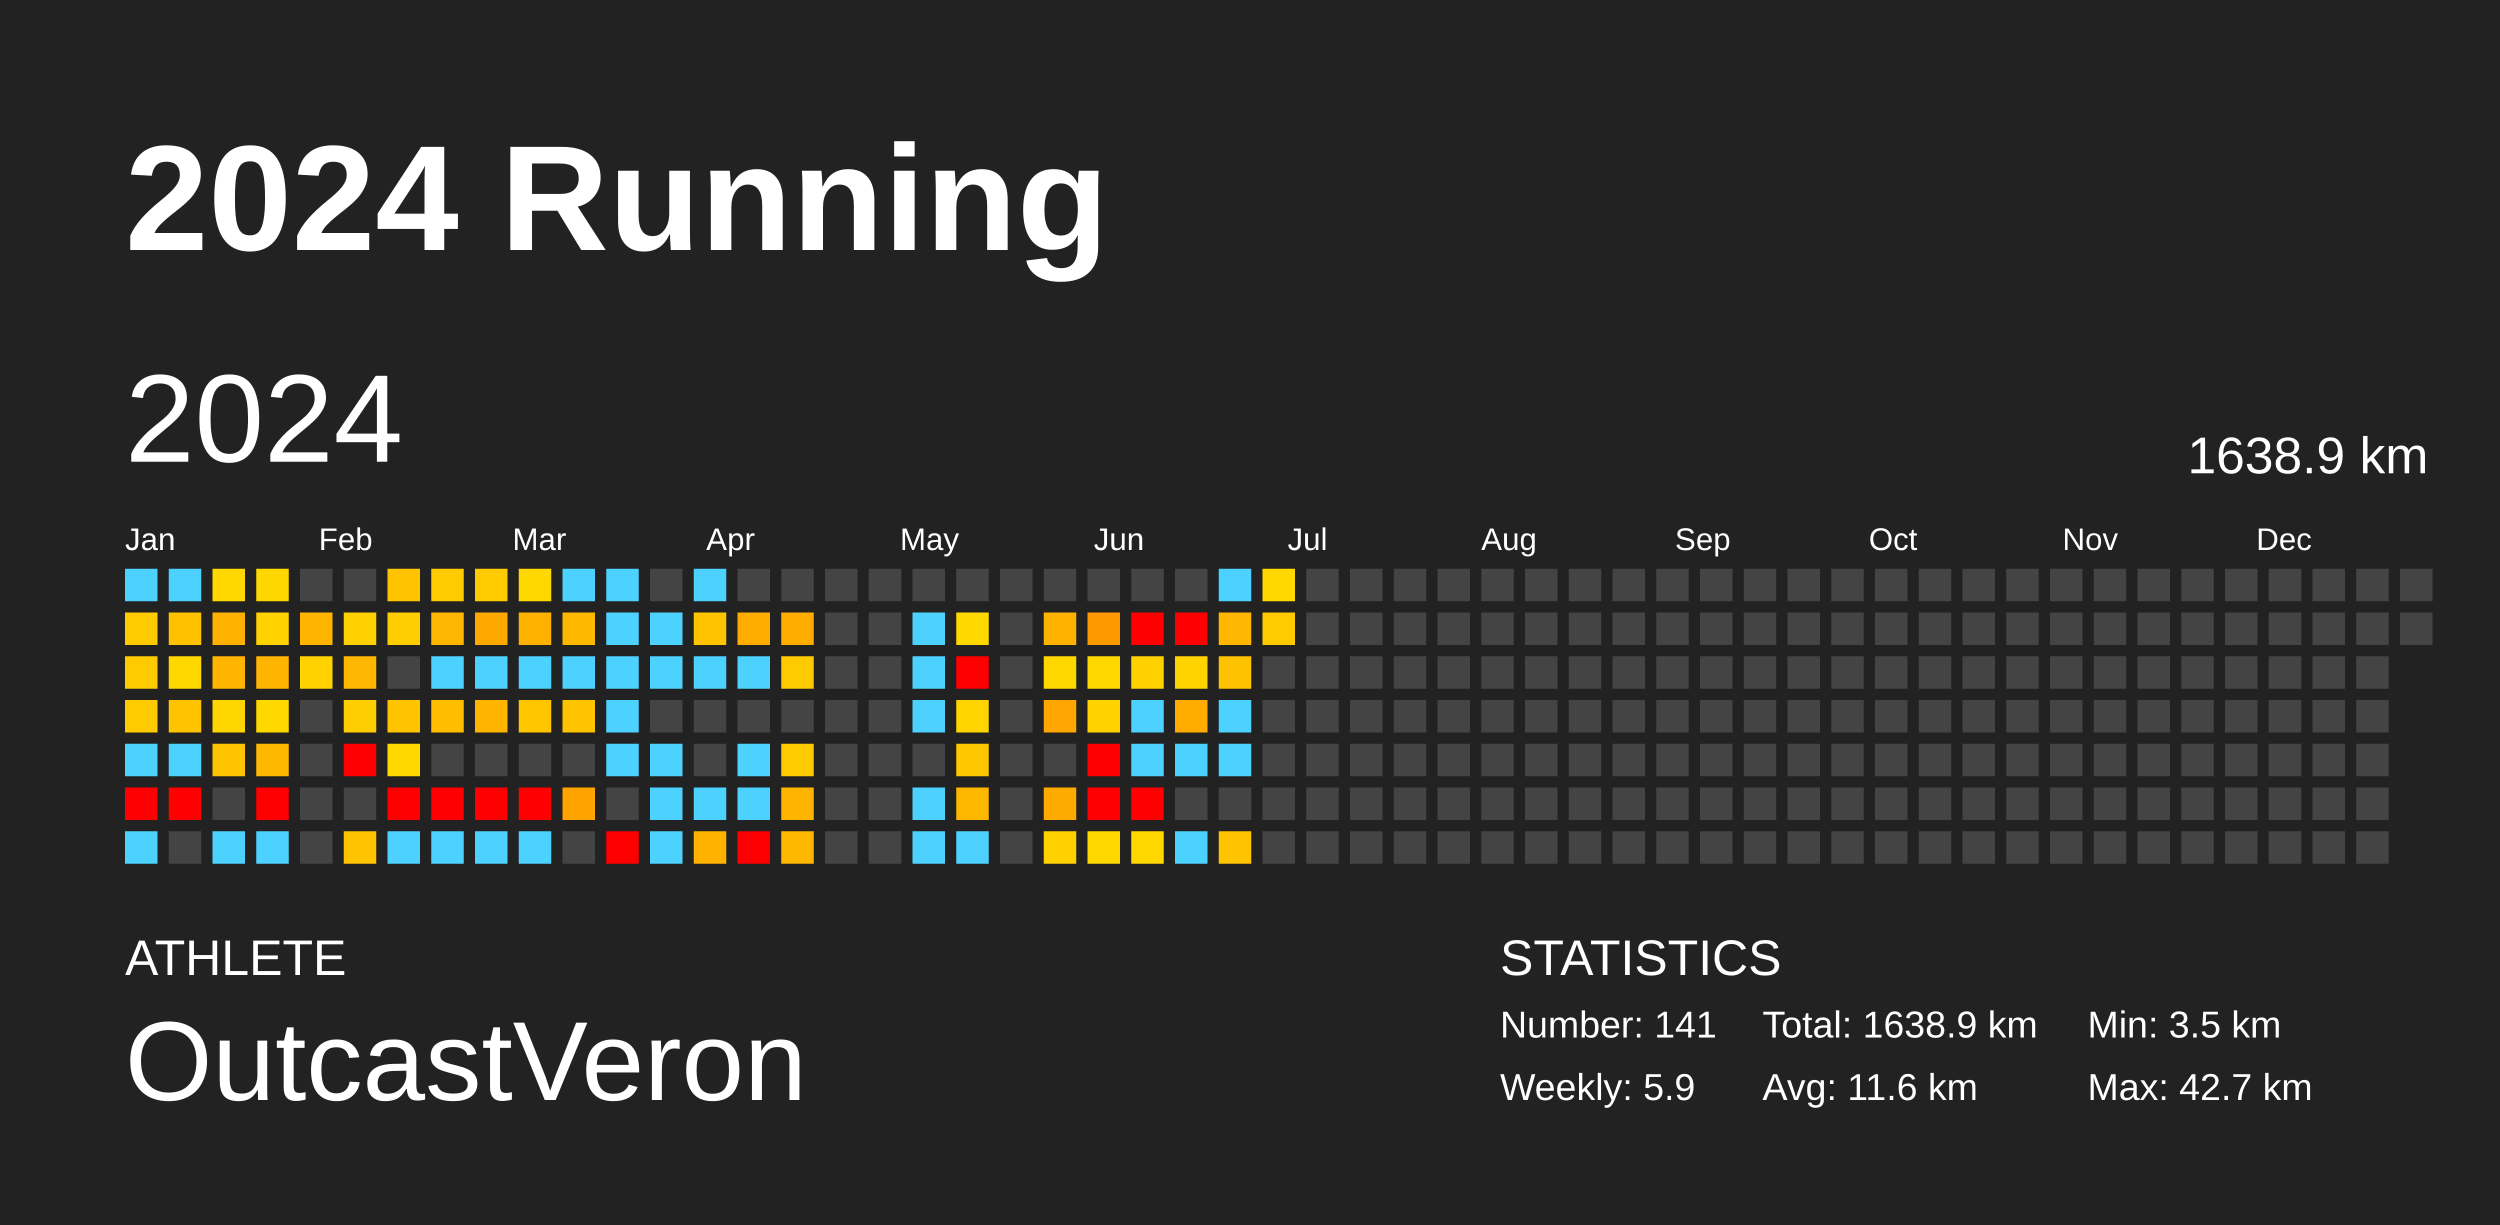
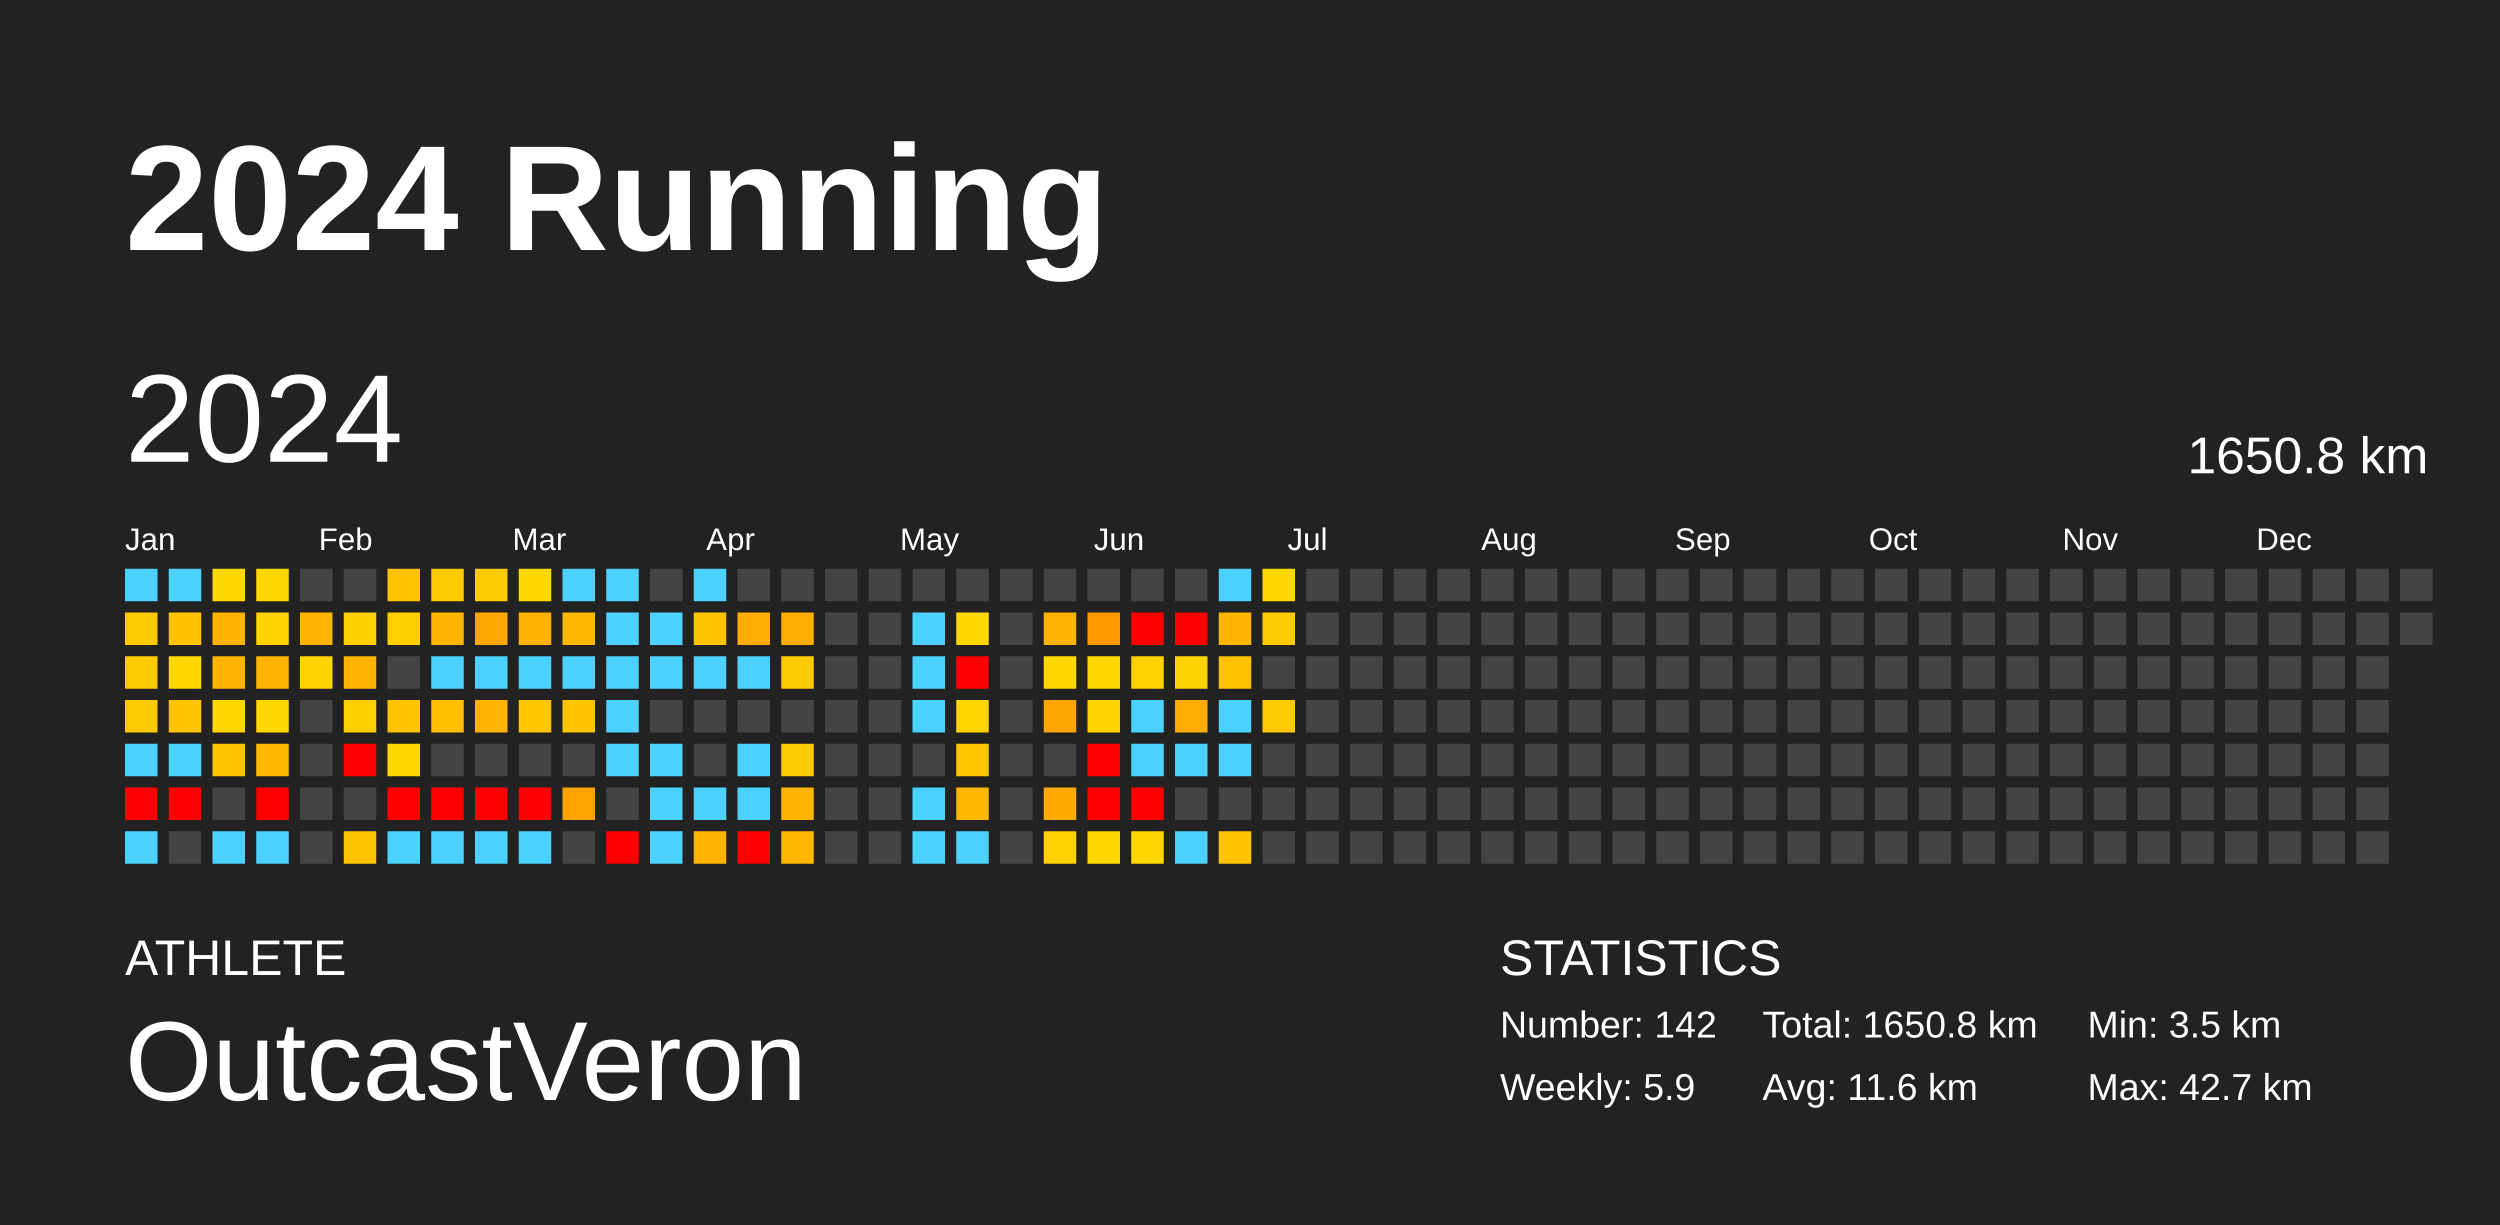
<svg xmlns="http://www.w3.org/2000/svg" baseProfile="full" height="98mm" version="1.1" viewBox="0,0,200,98" width="200mm">
  <defs />
  <rect fill="#222222" height="98" width="200" x="0" y="0" />
  <text fill="#FFFFFF" style="font-size:12px; font-family:Arial; font-weight:bold;" x="10" y="20">2024 Running</text>
  <text fill="#FFFFFF" style="font-size:4px; font-family:Arial" x="10" y="78">ATHLETE</text>
  <text fill="#FFFFFF" style="font-size:9px; font-family:Arial" x="10" y="88">OutcastVeron</text>
  <text fill="#FFFFFF" style="font-size:4px; font-family:Arial" x="120" y="78">STATISTICS</text>
-   <text fill="#FFFFFF" style="font-size:3px; font-family:Arial" x="120" y="83">Number: 141</text>
+   <text fill="#FFFFFF" style="font-size:3px; font-family:Arial" x="120" y="83">Number: 142</text>
  <text fill="#FFFFFF" style="font-size:3px; font-family:Arial" x="120" y="88">Weekly: 5.9</text>
-   <text fill="#FFFFFF" style="font-size:3px; font-family:Arial" x="141" y="83">Total: 1638.9 km</text>
+   <text fill="#FFFFFF" style="font-size:3px; font-family:Arial" x="141" y="83">Total: 1650.8 km</text>
  <text fill="#FFFFFF" style="font-size:3px; font-family:Arial" x="141" y="88">Avg: 11.6 km</text>
  <text fill="#FFFFFF" style="font-size:3px; font-family:Arial" x="167" y="83">Min: 3.5 km</text>
  <text fill="#FFFFFF" style="font-size:3px; font-family:Arial" x="167" y="88">Max: 42.7 km</text>
  <text dominant-baseline="hanging" fill="#FFFFFF" style="font-size:10.0px; font-family:Arial;" x="10" y="30">2024</text>
-   <text dominant-baseline="hanging" fill="#FFFFFF" style="font-size:4.125px; font-family:Arial;" x="175" y="35">1638.9 km</text>
+   <text dominant-baseline="hanging" fill="#FFFFFF" style="font-size:4.125px; font-family:Arial;" x="175" y="35">1650.8 km</text>
  <text fill="#FFFFFF" style="font-size:2.5px; font-family:Arial" x="10.0" y="44">Jan</text>
  <text fill="#FFFFFF" style="font-size:2.5px; font-family:Arial" x="25.5" y="44">Feb</text>
  <text fill="#FFFFFF" style="font-size:2.5px; font-family:Arial" x="41.0" y="44">Mar</text>
  <text fill="#FFFFFF" style="font-size:2.5px; font-family:Arial" x="56.5" y="44">Apr</text>
  <text fill="#FFFFFF" style="font-size:2.5px; font-family:Arial" x="72.0" y="44">May</text>
  <text fill="#FFFFFF" style="font-size:2.5px; font-family:Arial" x="87.5" y="44">Jun</text>
  <text fill="#FFFFFF" style="font-size:2.5px; font-family:Arial" x="103.0" y="44">Jul</text>
  <text fill="#FFFFFF" style="font-size:2.5px; font-family:Arial" x="118.5" y="44">Aug</text>
  <text fill="#FFFFFF" style="font-size:2.5px; font-family:Arial" x="134.0" y="44">Sep</text>
  <text fill="#FFFFFF" style="font-size:2.5px; font-family:Arial" x="149.5" y="44">Oct</text>
  <text fill="#FFFFFF" style="font-size:2.5px; font-family:Arial" x="165.0" y="44">Nov</text>
  <text fill="#FFFFFF" style="font-size:2.5px; font-family:Arial" x="180.5" y="44">Dec</text>
  <rect fill="#4dd2ff" height="2.6" width="2.6" x="10.0" y="45.5" />
  <rect fill="#ffcb00" height="2.6" width="2.6" x="10.0" y="49.0" />
  <rect fill="#ffcb00" height="2.6" width="2.6" x="10.0" y="52.5" />
  <rect fill="#ffcb00" height="2.6" width="2.6" x="10.0" y="56.0" />
  <rect fill="#4dd2ff" height="2.6" width="2.6" x="10.0" y="59.5" />
  <rect fill="red" height="2.6" width="2.6" x="10.0" y="63.0" />
  <rect fill="#4dd2ff" height="2.6" width="2.6" x="10.0" y="66.5" />
  <rect fill="#4dd2ff" height="2.6" width="2.6" x="13.5" y="45.5" />
  <rect fill="#ffc100" height="2.6" width="2.6" x="13.5" y="49.0" />
  <rect fill="#ffd800" height="2.6" width="2.6" x="13.5" y="52.5" />
  <rect fill="#ffc300" height="2.6" width="2.6" x="13.5" y="56.0" />
  <rect fill="#4dd2ff" height="2.6" width="2.6" x="13.5" y="59.5" />
  <rect fill="red" height="2.6" width="2.6" x="13.5" y="63.0" />
  <rect fill="#444444" height="2.6" width="2.6" x="13.5" y="66.5" />
  <rect fill="#ffd800" height="2.6" width="2.6" x="17.0" y="45.5" />
  <rect fill="#ffb100" height="2.6" width="2.6" x="17.0" y="49.0" />
  <rect fill="#ffb500" height="2.6" width="2.6" x="17.0" y="52.5" />
  <rect fill="#ffd700" height="2.6" width="2.6" x="17.0" y="56.0" />
  <rect fill="#ffc400" height="2.6" width="2.6" x="17.0" y="59.5" />
  <rect fill="#444444" height="2.6" width="2.6" x="17.0" y="63.0" />
  <rect fill="#4dd2ff" height="2.6" width="2.6" x="17.0" y="66.5" />
  <rect fill="#ffd700" height="2.6" width="2.6" x="20.5" y="45.5" />
  <rect fill="#ffd200" height="2.6" width="2.6" x="20.5" y="49.0" />
  <rect fill="#ffb500" height="2.6" width="2.6" x="20.5" y="52.5" />
  <rect fill="#ffd800" height="2.6" width="2.6" x="20.5" y="56.0" />
  <rect fill="#ffb800" height="2.6" width="2.6" x="20.5" y="59.5" />
  <rect fill="red" height="2.6" width="2.6" x="20.5" y="63.0" />
  <rect fill="#4dd2ff" height="2.6" width="2.6" x="20.5" y="66.5" />
  <rect fill="#444444" height="2.6" width="2.6" x="24.0" y="45.5" />
  <rect fill="#ffb500" height="2.6" width="2.6" x="24.0" y="49.0" />
  <rect fill="#ffd200" height="2.6" width="2.6" x="24.0" y="52.5" />
  <rect fill="#444444" height="2.6" width="2.6" x="24.0" y="56.0" />
  <rect fill="#444444" height="2.6" width="2.6" x="24.0" y="59.5" />
  <rect fill="#444444" height="2.6" width="2.6" x="24.0" y="63.0" />
  <rect fill="#444444" height="2.6" width="2.6" x="24.0" y="66.5" />
  <rect fill="#444444" height="2.6" width="2.6" x="27.5" y="45.5" />
  <rect fill="#ffd000" height="2.6" width="2.6" x="27.5" y="49.0" />
  <rect fill="#ffb600" height="2.6" width="2.6" x="27.5" y="52.5" />
  <rect fill="#ffce00" height="2.6" width="2.6" x="27.5" y="56.0" />
  <rect fill="red" height="2.6" width="2.6" x="27.5" y="59.5" />
  <rect fill="#444444" height="2.6" width="2.6" x="27.5" y="63.0" />
  <rect fill="#ffc300" height="2.6" width="2.6" x="27.5" y="66.5" />
  <rect fill="#ffc300" height="2.6" width="2.6" x="31.0" y="45.5" />
  <rect fill="#ffce00" height="2.6" width="2.6" x="31.0" y="49.0" />
  <rect fill="#444444" height="2.6" width="2.6" x="31.0" y="52.5" />
  <rect fill="#ffc300" height="2.6" width="2.6" x="31.0" y="56.0" />
  <rect fill="#ffd800" height="2.6" width="2.6" x="31.0" y="59.5" />
  <rect fill="red" height="2.6" width="2.6" x="31.0" y="63.0" />
  <rect fill="#4dd2ff" height="2.6" width="2.6" x="31.0" y="66.5" />
  <rect fill="#ffcb00" height="2.6" width="2.6" x="34.5" y="45.5" />
  <rect fill="#ffb600" height="2.6" width="2.6" x="34.5" y="49.0" />
  <rect fill="#4dd2ff" height="2.6" width="2.6" x="34.5" y="52.5" />
  <rect fill="#ffbe00" height="2.6" width="2.6" x="34.5" y="56.0" />
  <rect fill="#444444" height="2.6" width="2.6" x="34.5" y="59.5" />
  <rect fill="red" height="2.6" width="2.6" x="34.5" y="63.0" />
  <rect fill="#4dd2ff" height="2.6" width="2.6" x="34.5" y="66.5" />
  <rect fill="#ffcb00" height="2.6" width="2.6" x="38.0" y="45.5" />
  <rect fill="#ffa800" height="2.6" width="2.6" x="38.0" y="49.0" />
  <rect fill="#4dd2ff" height="2.6" width="2.6" x="38.0" y="52.5" />
  <rect fill="#ffb500" height="2.6" width="2.6" x="38.0" y="56.0" />
  <rect fill="#444444" height="2.6" width="2.6" x="38.0" y="59.5" />
  <rect fill="red" height="2.6" width="2.6" x="38.0" y="63.0" />
  <rect fill="#4dd2ff" height="2.6" width="2.6" x="38.0" y="66.5" />
  <rect fill="#ffd800" height="2.6" width="2.6" x="41.5" y="45.5" />
  <rect fill="#ffb100" height="2.6" width="2.6" x="41.5" y="49.0" />
  <rect fill="#4dd2ff" height="2.6" width="2.6" x="41.5" y="52.5" />
  <rect fill="#ffc600" height="2.6" width="2.6" x="41.5" y="56.0" />
  <rect fill="#444444" height="2.6" width="2.6" x="41.5" y="59.5" />
  <rect fill="red" height="2.6" width="2.6" x="41.5" y="63.0" />
  <rect fill="#4dd2ff" height="2.6" width="2.6" x="41.5" y="66.5" />
  <rect fill="#4dd2ff" height="2.6" width="2.6" x="45.0" y="45.5" />
  <rect fill="#ffb800" height="2.6" width="2.6" x="45.0" y="49.0" />
  <rect fill="#4dd2ff" height="2.6" width="2.6" x="45.0" y="52.5" />
  <rect fill="#ffc400" height="2.6" width="2.6" x="45.0" y="56.0" />
  <rect fill="#444444" height="2.6" width="2.6" x="45.0" y="59.5" />
  <rect fill="#ffa300" height="2.6" width="2.6" x="45.0" y="63.0" />
  <rect fill="#444444" height="2.6" width="2.6" x="45.0" y="66.5" />
  <rect fill="#4dd2ff" height="2.6" width="2.6" x="48.5" y="45.5" />
  <rect fill="#4dd2ff" height="2.6" width="2.6" x="48.5" y="49.0" />
  <rect fill="#4dd2ff" height="2.6" width="2.6" x="48.5" y="52.5" />
  <rect fill="#4dd2ff" height="2.6" width="2.6" x="48.5" y="56.0" />
  <rect fill="#4dd2ff" height="2.6" width="2.6" x="48.5" y="59.5" />
  <rect fill="#444444" height="2.6" width="2.6" x="48.5" y="63.0" />
  <rect fill="red" height="2.6" width="2.6" x="48.5" y="66.5" />
  <rect fill="#444444" height="2.6" width="2.6" x="52.0" y="45.5" />
  <rect fill="#4dd2ff" height="2.6" width="2.6" x="52.0" y="49.0" />
  <rect fill="#4dd2ff" height="2.6" width="2.6" x="52.0" y="52.5" />
  <rect fill="#444444" height="2.6" width="2.6" x="52.0" y="56.0" />
  <rect fill="#4dd2ff" height="2.6" width="2.6" x="52.0" y="59.5" />
  <rect fill="#4dd2ff" height="2.6" width="2.6" x="52.0" y="63.0" />
  <rect fill="#4dd2ff" height="2.6" width="2.6" x="52.0" y="66.5" />
  <rect fill="#4dd2ff" height="2.6" width="2.6" x="55.5" y="45.5" />
  <rect fill="#ffc300" height="2.6" width="2.6" x="55.5" y="49.0" />
  <rect fill="#4dd2ff" height="2.6" width="2.6" x="55.5" y="52.5" />
  <rect fill="#444444" height="2.6" width="2.6" x="55.5" y="56.0" />
  <rect fill="#444444" height="2.6" width="2.6" x="55.5" y="59.5" />
  <rect fill="#4dd2ff" height="2.6" width="2.6" x="55.5" y="63.0" />
  <rect fill="#ffb300" height="2.6" width="2.6" x="55.5" y="66.5" />
  <rect fill="#444444" height="2.6" width="2.6" x="59.0" y="45.5" />
  <rect fill="#ffad00" height="2.6" width="2.6" x="59.0" y="49.0" />
  <rect fill="#4dd2ff" height="2.6" width="2.6" x="59.0" y="52.5" />
  <rect fill="#444444" height="2.6" width="2.6" x="59.0" y="56.0" />
  <rect fill="#4dd2ff" height="2.6" width="2.6" x="59.0" y="59.5" />
  <rect fill="#4dd2ff" height="2.6" width="2.6" x="59.0" y="63.0" />
  <rect fill="red" height="2.6" width="2.6" x="59.0" y="66.5" />
  <rect fill="#444444" height="2.6" width="2.6" x="62.5" y="45.5" />
  <rect fill="#ffae00" height="2.6" width="2.6" x="62.5" y="49.0" />
  <rect fill="#ffcb00" height="2.6" width="2.6" x="62.5" y="52.5" />
  <rect fill="#444444" height="2.6" width="2.6" x="62.5" y="56.0" />
  <rect fill="#ffcb00" height="2.6" width="2.6" x="62.5" y="59.5" />
  <rect fill="#ffb500" height="2.6" width="2.6" x="62.5" y="63.0" />
  <rect fill="#ffb700" height="2.6" width="2.6" x="62.5" y="66.5" />
  <rect fill="#444444" height="2.6" width="2.6" x="66.0" y="45.5" />
  <rect fill="#444444" height="2.6" width="2.6" x="66.0" y="49.0" />
  <rect fill="#444444" height="2.6" width="2.6" x="66.0" y="52.5" />
  <rect fill="#444444" height="2.6" width="2.6" x="66.0" y="56.0" />
  <rect fill="#444444" height="2.6" width="2.6" x="66.0" y="59.5" />
  <rect fill="#444444" height="2.6" width="2.6" x="66.0" y="63.0" />
  <rect fill="#444444" height="2.6" width="2.6" x="66.0" y="66.5" />
  <rect fill="#444444" height="2.6" width="2.6" x="69.5" y="45.5" />
  <rect fill="#444444" height="2.6" width="2.6" x="69.5" y="49.0" />
  <rect fill="#444444" height="2.6" width="2.6" x="69.5" y="52.5" />
  <rect fill="#444444" height="2.6" width="2.6" x="69.5" y="56.0" />
  <rect fill="#444444" height="2.6" width="2.6" x="69.5" y="59.5" />
  <rect fill="#444444" height="2.6" width="2.6" x="69.5" y="63.0" />
  <rect fill="#444444" height="2.6" width="2.6" x="69.5" y="66.5" />
  <rect fill="#444444" height="2.6" width="2.6" x="73.0" y="45.5" />
  <rect fill="#4dd2ff" height="2.6" width="2.6" x="73.0" y="49.0" />
  <rect fill="#4dd2ff" height="2.6" width="2.6" x="73.0" y="52.5" />
  <rect fill="#4dd2ff" height="2.6" width="2.6" x="73.0" y="56.0" />
  <rect fill="#444444" height="2.6" width="2.6" x="73.0" y="59.5" />
  <rect fill="#4dd2ff" height="2.6" width="2.6" x="73.0" y="63.0" />
  <rect fill="#4dd2ff" height="2.6" width="2.6" x="73.0" y="66.5" />
  <rect fill="#444444" height="2.6" width="2.6" x="76.5" y="45.5" />
  <rect fill="#ffd800" height="2.6" width="2.6" x="76.5" y="49.0" />
  <rect fill="red" height="2.6" width="2.6" x="76.5" y="52.5" />
  <rect fill="#ffd400" height="2.6" width="2.6" x="76.5" y="56.0" />
  <rect fill="#ffc700" height="2.6" width="2.6" x="76.5" y="59.5" />
  <rect fill="#ffb700" height="2.6" width="2.6" x="76.5" y="63.0" />
  <rect fill="#4dd2ff" height="2.6" width="2.6" x="76.5" y="66.5" />
  <rect fill="#444444" height="2.6" width="2.6" x="80.0" y="45.5" />
  <rect fill="#444444" height="2.6" width="2.6" x="80.0" y="49.0" />
  <rect fill="#444444" height="2.6" width="2.6" x="80.0" y="52.5" />
  <rect fill="#444444" height="2.6" width="2.6" x="80.0" y="56.0" />
  <rect fill="#444444" height="2.6" width="2.6" x="80.0" y="59.5" />
  <rect fill="#444444" height="2.6" width="2.6" x="80.0" y="63.0" />
  <rect fill="#444444" height="2.6" width="2.6" x="80.0" y="66.5" />
  <rect fill="#444444" height="2.6" width="2.6" x="83.5" y="45.5" />
  <rect fill="#ffb300" height="2.6" width="2.6" x="83.5" y="49.0" />
  <rect fill="#ffd800" height="2.6" width="2.6" x="83.5" y="52.5" />
  <rect fill="#ffa700" height="2.6" width="2.6" x="83.5" y="56.0" />
  <rect fill="#444444" height="2.6" width="2.6" x="83.5" y="59.5" />
  <rect fill="#ffaa00" height="2.6" width="2.6" x="83.5" y="63.0" />
  <rect fill="#ffd100" height="2.6" width="2.6" x="83.5" y="66.5" />
  <rect fill="#444444" height="2.6" width="2.6" x="87.0" y="45.5" />
  <rect fill="#ff9900" height="2.6" width="2.6" x="87.0" y="49.0" />
  <rect fill="#ffd800" height="2.6" width="2.6" x="87.0" y="52.5" />
  <rect fill="#ffd200" height="2.6" width="2.6" x="87.0" y="56.0" />
  <rect fill="red" height="2.6" width="2.6" x="87.0" y="59.5" />
  <rect fill="red" height="2.6" width="2.6" x="87.0" y="63.0" />
  <rect fill="#ffd800" height="2.6" width="2.6" x="87.0" y="66.5" />
  <rect fill="#444444" height="2.6" width="2.6" x="90.5" y="45.5" />
  <rect fill="red" height="2.6" width="2.6" x="90.5" y="49.0" />
  <rect fill="#ffd100" height="2.6" width="2.6" x="90.5" y="52.5" />
  <rect fill="#4dd2ff" height="2.6" width="2.6" x="90.5" y="56.0" />
  <rect fill="#4dd2ff" height="2.6" width="2.6" x="90.5" y="59.5" />
  <rect fill="red" height="2.6" width="2.6" x="90.5" y="63.0" />
  <rect fill="#ffd800" height="2.6" width="2.6" x="90.5" y="66.5" />
  <rect fill="#444444" height="2.6" width="2.6" x="94.0" y="45.5" />
  <rect fill="red" height="2.6" width="2.6" x="94.0" y="49.0" />
  <rect fill="#ffd300" height="2.6" width="2.6" x="94.0" y="52.5" />
  <rect fill="#ffab00" height="2.6" width="2.6" x="94.0" y="56.0" />
  <rect fill="#4dd2ff" height="2.6" width="2.6" x="94.0" y="59.5" />
  <rect fill="#444444" height="2.6" width="2.6" x="94.0" y="63.0" />
  <rect fill="#4dd2ff" height="2.6" width="2.6" x="94.0" y="66.5" />
  <rect fill="#4dd2ff" height="2.6" width="2.6" x="97.5" y="45.5" />
  <rect fill="#ffb600" height="2.6" width="2.6" x="97.5" y="49.0" />
  <rect fill="#ffc200" height="2.6" width="2.6" x="97.5" y="52.5" />
  <rect fill="#4dd2ff" height="2.6" width="2.6" x="97.5" y="56.0" />
  <rect fill="#4dd2ff" height="2.6" width="2.6" x="97.5" y="59.5" />
  <rect fill="#444444" height="2.6" width="2.6" x="97.5" y="63.0" />
  <rect fill="#ffc300" height="2.6" width="2.6" x="97.5" y="66.5" />
  <rect fill="#ffd800" height="2.6" width="2.6" x="101.0" y="45.5" />
  <rect fill="#ffcb00" height="2.6" width="2.6" x="101.0" y="49.0" />
  <rect fill="#444444" height="2.6" width="2.6" x="101.0" y="52.5" />
-   <rect fill="#444444" height="2.6" width="2.6" x="101.0" y="56.0" />
+   <rect fill="#ffcb00" height="2.6" width="2.6" x="101.0" y="56.0" />
  <rect fill="#444444" height="2.6" width="2.6" x="101.0" y="59.5" />
  <rect fill="#444444" height="2.6" width="2.6" x="101.0" y="63.0" />
  <rect fill="#444444" height="2.6" width="2.6" x="101.0" y="66.5" />
  <rect fill="#444444" height="2.6" width="2.6" x="104.5" y="45.5" />
  <rect fill="#444444" height="2.6" width="2.6" x="104.5" y="49.0" />
  <rect fill="#444444" height="2.6" width="2.6" x="104.5" y="52.5" />
  <rect fill="#444444" height="2.6" width="2.6" x="104.5" y="56.0" />
  <rect fill="#444444" height="2.6" width="2.6" x="104.5" y="59.5" />
  <rect fill="#444444" height="2.6" width="2.6" x="104.5" y="63.0" />
  <rect fill="#444444" height="2.6" width="2.6" x="104.5" y="66.5" />
  <rect fill="#444444" height="2.6" width="2.6" x="108.0" y="45.5" />
  <rect fill="#444444" height="2.6" width="2.6" x="108.0" y="49.0" />
  <rect fill="#444444" height="2.6" width="2.6" x="108.0" y="52.5" />
  <rect fill="#444444" height="2.6" width="2.6" x="108.0" y="56.0" />
  <rect fill="#444444" height="2.6" width="2.6" x="108.0" y="59.5" />
  <rect fill="#444444" height="2.6" width="2.6" x="108.0" y="63.0" />
  <rect fill="#444444" height="2.6" width="2.6" x="108.0" y="66.5" />
  <rect fill="#444444" height="2.6" width="2.6" x="111.5" y="45.5" />
  <rect fill="#444444" height="2.6" width="2.6" x="111.5" y="49.0" />
  <rect fill="#444444" height="2.6" width="2.6" x="111.5" y="52.5" />
  <rect fill="#444444" height="2.6" width="2.6" x="111.5" y="56.0" />
  <rect fill="#444444" height="2.6" width="2.6" x="111.5" y="59.5" />
  <rect fill="#444444" height="2.6" width="2.6" x="111.5" y="63.0" />
  <rect fill="#444444" height="2.6" width="2.6" x="111.5" y="66.5" />
  <rect fill="#444444" height="2.6" width="2.6" x="115.0" y="45.5" />
  <rect fill="#444444" height="2.6" width="2.6" x="115.0" y="49.0" />
  <rect fill="#444444" height="2.6" width="2.6" x="115.0" y="52.5" />
  <rect fill="#444444" height="2.6" width="2.6" x="115.0" y="56.0" />
  <rect fill="#444444" height="2.6" width="2.6" x="115.0" y="59.5" />
  <rect fill="#444444" height="2.6" width="2.6" x="115.0" y="63.0" />
  <rect fill="#444444" height="2.6" width="2.6" x="115.0" y="66.5" />
  <rect fill="#444444" height="2.6" width="2.6" x="118.5" y="45.5" />
  <rect fill="#444444" height="2.6" width="2.6" x="118.5" y="49.0" />
  <rect fill="#444444" height="2.6" width="2.6" x="118.5" y="52.5" />
  <rect fill="#444444" height="2.6" width="2.6" x="118.5" y="56.0" />
  <rect fill="#444444" height="2.6" width="2.6" x="118.5" y="59.5" />
  <rect fill="#444444" height="2.6" width="2.6" x="118.5" y="63.0" />
  <rect fill="#444444" height="2.6" width="2.6" x="118.5" y="66.5" />
  <rect fill="#444444" height="2.6" width="2.6" x="122.0" y="45.5" />
  <rect fill="#444444" height="2.6" width="2.6" x="122.0" y="49.0" />
  <rect fill="#444444" height="2.6" width="2.6" x="122.0" y="52.5" />
  <rect fill="#444444" height="2.6" width="2.6" x="122.0" y="56.0" />
  <rect fill="#444444" height="2.6" width="2.6" x="122.0" y="59.5" />
  <rect fill="#444444" height="2.6" width="2.6" x="122.0" y="63.0" />
  <rect fill="#444444" height="2.6" width="2.6" x="122.0" y="66.5" />
  <rect fill="#444444" height="2.6" width="2.6" x="125.5" y="45.5" />
  <rect fill="#444444" height="2.6" width="2.6" x="125.5" y="49.0" />
  <rect fill="#444444" height="2.6" width="2.6" x="125.5" y="52.5" />
  <rect fill="#444444" height="2.6" width="2.6" x="125.5" y="56.0" />
  <rect fill="#444444" height="2.6" width="2.6" x="125.5" y="59.5" />
  <rect fill="#444444" height="2.6" width="2.6" x="125.5" y="63.0" />
  <rect fill="#444444" height="2.6" width="2.6" x="125.5" y="66.5" />
  <rect fill="#444444" height="2.6" width="2.6" x="129.0" y="45.5" />
  <rect fill="#444444" height="2.6" width="2.6" x="129.0" y="49.0" />
  <rect fill="#444444" height="2.6" width="2.6" x="129.0" y="52.5" />
  <rect fill="#444444" height="2.6" width="2.6" x="129.0" y="56.0" />
  <rect fill="#444444" height="2.6" width="2.6" x="129.0" y="59.5" />
  <rect fill="#444444" height="2.6" width="2.6" x="129.0" y="63.0" />
  <rect fill="#444444" height="2.6" width="2.6" x="129.0" y="66.5" />
  <rect fill="#444444" height="2.6" width="2.6" x="132.5" y="45.5" />
  <rect fill="#444444" height="2.6" width="2.6" x="132.5" y="49.0" />
  <rect fill="#444444" height="2.6" width="2.6" x="132.5" y="52.5" />
  <rect fill="#444444" height="2.6" width="2.6" x="132.5" y="56.0" />
  <rect fill="#444444" height="2.6" width="2.6" x="132.5" y="59.5" />
  <rect fill="#444444" height="2.6" width="2.6" x="132.5" y="63.0" />
  <rect fill="#444444" height="2.6" width="2.6" x="132.5" y="66.5" />
  <rect fill="#444444" height="2.6" width="2.6" x="136.0" y="45.5" />
  <rect fill="#444444" height="2.6" width="2.6" x="136.0" y="49.0" />
  <rect fill="#444444" height="2.6" width="2.6" x="136.0" y="52.5" />
  <rect fill="#444444" height="2.6" width="2.6" x="136.0" y="56.0" />
  <rect fill="#444444" height="2.6" width="2.6" x="136.0" y="59.5" />
  <rect fill="#444444" height="2.6" width="2.6" x="136.0" y="63.0" />
  <rect fill="#444444" height="2.6" width="2.6" x="136.0" y="66.5" />
  <rect fill="#444444" height="2.6" width="2.6" x="139.5" y="45.5" />
  <rect fill="#444444" height="2.6" width="2.6" x="139.5" y="49.0" />
  <rect fill="#444444" height="2.6" width="2.6" x="139.5" y="52.5" />
  <rect fill="#444444" height="2.6" width="2.6" x="139.5" y="56.0" />
  <rect fill="#444444" height="2.6" width="2.6" x="139.5" y="59.5" />
  <rect fill="#444444" height="2.6" width="2.6" x="139.5" y="63.0" />
  <rect fill="#444444" height="2.6" width="2.6" x="139.5" y="66.5" />
  <rect fill="#444444" height="2.6" width="2.6" x="143.0" y="45.5" />
  <rect fill="#444444" height="2.6" width="2.6" x="143.0" y="49.0" />
  <rect fill="#444444" height="2.6" width="2.6" x="143.0" y="52.5" />
  <rect fill="#444444" height="2.6" width="2.6" x="143.0" y="56.0" />
  <rect fill="#444444" height="2.6" width="2.6" x="143.0" y="59.5" />
  <rect fill="#444444" height="2.6" width="2.6" x="143.0" y="63.0" />
  <rect fill="#444444" height="2.6" width="2.6" x="143.0" y="66.5" />
  <rect fill="#444444" height="2.6" width="2.6" x="146.5" y="45.5" />
  <rect fill="#444444" height="2.6" width="2.6" x="146.5" y="49.0" />
  <rect fill="#444444" height="2.6" width="2.6" x="146.5" y="52.5" />
  <rect fill="#444444" height="2.6" width="2.6" x="146.5" y="56.0" />
  <rect fill="#444444" height="2.6" width="2.6" x="146.5" y="59.5" />
  <rect fill="#444444" height="2.6" width="2.6" x="146.5" y="63.0" />
  <rect fill="#444444" height="2.6" width="2.6" x="146.5" y="66.5" />
  <rect fill="#444444" height="2.6" width="2.6" x="150.0" y="45.5" />
  <rect fill="#444444" height="2.6" width="2.6" x="150.0" y="49.0" />
  <rect fill="#444444" height="2.6" width="2.6" x="150.0" y="52.5" />
  <rect fill="#444444" height="2.6" width="2.6" x="150.0" y="56.0" />
  <rect fill="#444444" height="2.6" width="2.6" x="150.0" y="59.5" />
  <rect fill="#444444" height="2.6" width="2.6" x="150.0" y="63.0" />
  <rect fill="#444444" height="2.6" width="2.6" x="150.0" y="66.5" />
  <rect fill="#444444" height="2.6" width="2.6" x="153.5" y="45.5" />
  <rect fill="#444444" height="2.6" width="2.6" x="153.5" y="49.0" />
  <rect fill="#444444" height="2.6" width="2.6" x="153.5" y="52.5" />
  <rect fill="#444444" height="2.6" width="2.6" x="153.5" y="56.0" />
  <rect fill="#444444" height="2.6" width="2.6" x="153.5" y="59.5" />
  <rect fill="#444444" height="2.6" width="2.6" x="153.5" y="63.0" />
  <rect fill="#444444" height="2.6" width="2.6" x="153.5" y="66.5" />
  <rect fill="#444444" height="2.6" width="2.6" x="157.0" y="45.5" />
  <rect fill="#444444" height="2.6" width="2.6" x="157.0" y="49.0" />
  <rect fill="#444444" height="2.6" width="2.6" x="157.0" y="52.5" />
  <rect fill="#444444" height="2.6" width="2.6" x="157.0" y="56.0" />
  <rect fill="#444444" height="2.6" width="2.6" x="157.0" y="59.5" />
  <rect fill="#444444" height="2.6" width="2.6" x="157.0" y="63.0" />
  <rect fill="#444444" height="2.6" width="2.6" x="157.0" y="66.5" />
  <rect fill="#444444" height="2.6" width="2.6" x="160.5" y="45.5" />
  <rect fill="#444444" height="2.6" width="2.6" x="160.5" y="49.0" />
  <rect fill="#444444" height="2.6" width="2.6" x="160.5" y="52.5" />
  <rect fill="#444444" height="2.6" width="2.6" x="160.5" y="56.0" />
  <rect fill="#444444" height="2.6" width="2.6" x="160.5" y="59.5" />
  <rect fill="#444444" height="2.6" width="2.6" x="160.5" y="63.0" />
  <rect fill="#444444" height="2.6" width="2.6" x="160.5" y="66.5" />
  <rect fill="#444444" height="2.6" width="2.6" x="164.0" y="45.5" />
  <rect fill="#444444" height="2.6" width="2.6" x="164.0" y="49.0" />
  <rect fill="#444444" height="2.6" width="2.6" x="164.0" y="52.5" />
  <rect fill="#444444" height="2.6" width="2.6" x="164.0" y="56.0" />
  <rect fill="#444444" height="2.6" width="2.6" x="164.0" y="59.5" />
  <rect fill="#444444" height="2.6" width="2.6" x="164.0" y="63.0" />
  <rect fill="#444444" height="2.6" width="2.6" x="164.0" y="66.5" />
  <rect fill="#444444" height="2.6" width="2.6" x="167.5" y="45.5" />
  <rect fill="#444444" height="2.6" width="2.6" x="167.5" y="49.0" />
  <rect fill="#444444" height="2.6" width="2.6" x="167.5" y="52.5" />
  <rect fill="#444444" height="2.6" width="2.6" x="167.5" y="56.0" />
  <rect fill="#444444" height="2.6" width="2.6" x="167.5" y="59.5" />
  <rect fill="#444444" height="2.6" width="2.6" x="167.5" y="63.0" />
  <rect fill="#444444" height="2.6" width="2.6" x="167.5" y="66.5" />
  <rect fill="#444444" height="2.6" width="2.6" x="171.0" y="45.5" />
  <rect fill="#444444" height="2.6" width="2.6" x="171.0" y="49.0" />
  <rect fill="#444444" height="2.6" width="2.6" x="171.0" y="52.5" />
  <rect fill="#444444" height="2.6" width="2.6" x="171.0" y="56.0" />
  <rect fill="#444444" height="2.6" width="2.6" x="171.0" y="59.5" />
  <rect fill="#444444" height="2.6" width="2.6" x="171.0" y="63.0" />
  <rect fill="#444444" height="2.6" width="2.6" x="171.0" y="66.5" />
  <rect fill="#444444" height="2.6" width="2.6" x="174.5" y="45.5" />
  <rect fill="#444444" height="2.6" width="2.6" x="174.5" y="49.0" />
  <rect fill="#444444" height="2.6" width="2.6" x="174.5" y="52.5" />
  <rect fill="#444444" height="2.6" width="2.6" x="174.5" y="56.0" />
  <rect fill="#444444" height="2.6" width="2.6" x="174.5" y="59.5" />
  <rect fill="#444444" height="2.6" width="2.6" x="174.5" y="63.0" />
  <rect fill="#444444" height="2.6" width="2.6" x="174.5" y="66.5" />
  <rect fill="#444444" height="2.6" width="2.6" x="178.0" y="45.5" />
  <rect fill="#444444" height="2.6" width="2.6" x="178.0" y="49.0" />
  <rect fill="#444444" height="2.6" width="2.6" x="178.0" y="52.5" />
  <rect fill="#444444" height="2.6" width="2.6" x="178.0" y="56.0" />
  <rect fill="#444444" height="2.6" width="2.6" x="178.0" y="59.5" />
  <rect fill="#444444" height="2.6" width="2.6" x="178.0" y="63.0" />
  <rect fill="#444444" height="2.6" width="2.6" x="178.0" y="66.5" />
  <rect fill="#444444" height="2.6" width="2.6" x="181.5" y="45.5" />
  <rect fill="#444444" height="2.6" width="2.6" x="181.5" y="49.0" />
  <rect fill="#444444" height="2.6" width="2.6" x="181.5" y="52.5" />
  <rect fill="#444444" height="2.6" width="2.6" x="181.5" y="56.0" />
  <rect fill="#444444" height="2.6" width="2.6" x="181.5" y="59.5" />
  <rect fill="#444444" height="2.6" width="2.6" x="181.5" y="63.0" />
  <rect fill="#444444" height="2.6" width="2.6" x="181.5" y="66.5" />
  <rect fill="#444444" height="2.6" width="2.6" x="185.0" y="45.5" />
  <rect fill="#444444" height="2.6" width="2.6" x="185.0" y="49.0" />
  <rect fill="#444444" height="2.6" width="2.6" x="185.0" y="52.5" />
  <rect fill="#444444" height="2.6" width="2.6" x="185.0" y="56.0" />
  <rect fill="#444444" height="2.6" width="2.6" x="185.0" y="59.5" />
  <rect fill="#444444" height="2.6" width="2.6" x="185.0" y="63.0" />
  <rect fill="#444444" height="2.6" width="2.6" x="185.0" y="66.5" />
  <rect fill="#444444" height="2.6" width="2.6" x="188.5" y="45.5" />
  <rect fill="#444444" height="2.6" width="2.6" x="188.5" y="49.0" />
  <rect fill="#444444" height="2.6" width="2.6" x="188.5" y="52.5" />
  <rect fill="#444444" height="2.6" width="2.6" x="188.5" y="56.0" />
  <rect fill="#444444" height="2.6" width="2.6" x="188.5" y="59.5" />
  <rect fill="#444444" height="2.6" width="2.6" x="188.5" y="63.0" />
  <rect fill="#444444" height="2.6" width="2.6" x="188.5" y="66.5" />
  <rect fill="#444444" height="2.6" width="2.6" x="192.0" y="45.5" />
  <rect fill="#444444" height="2.6" width="2.6" x="192.0" y="49.0" />
</svg>
